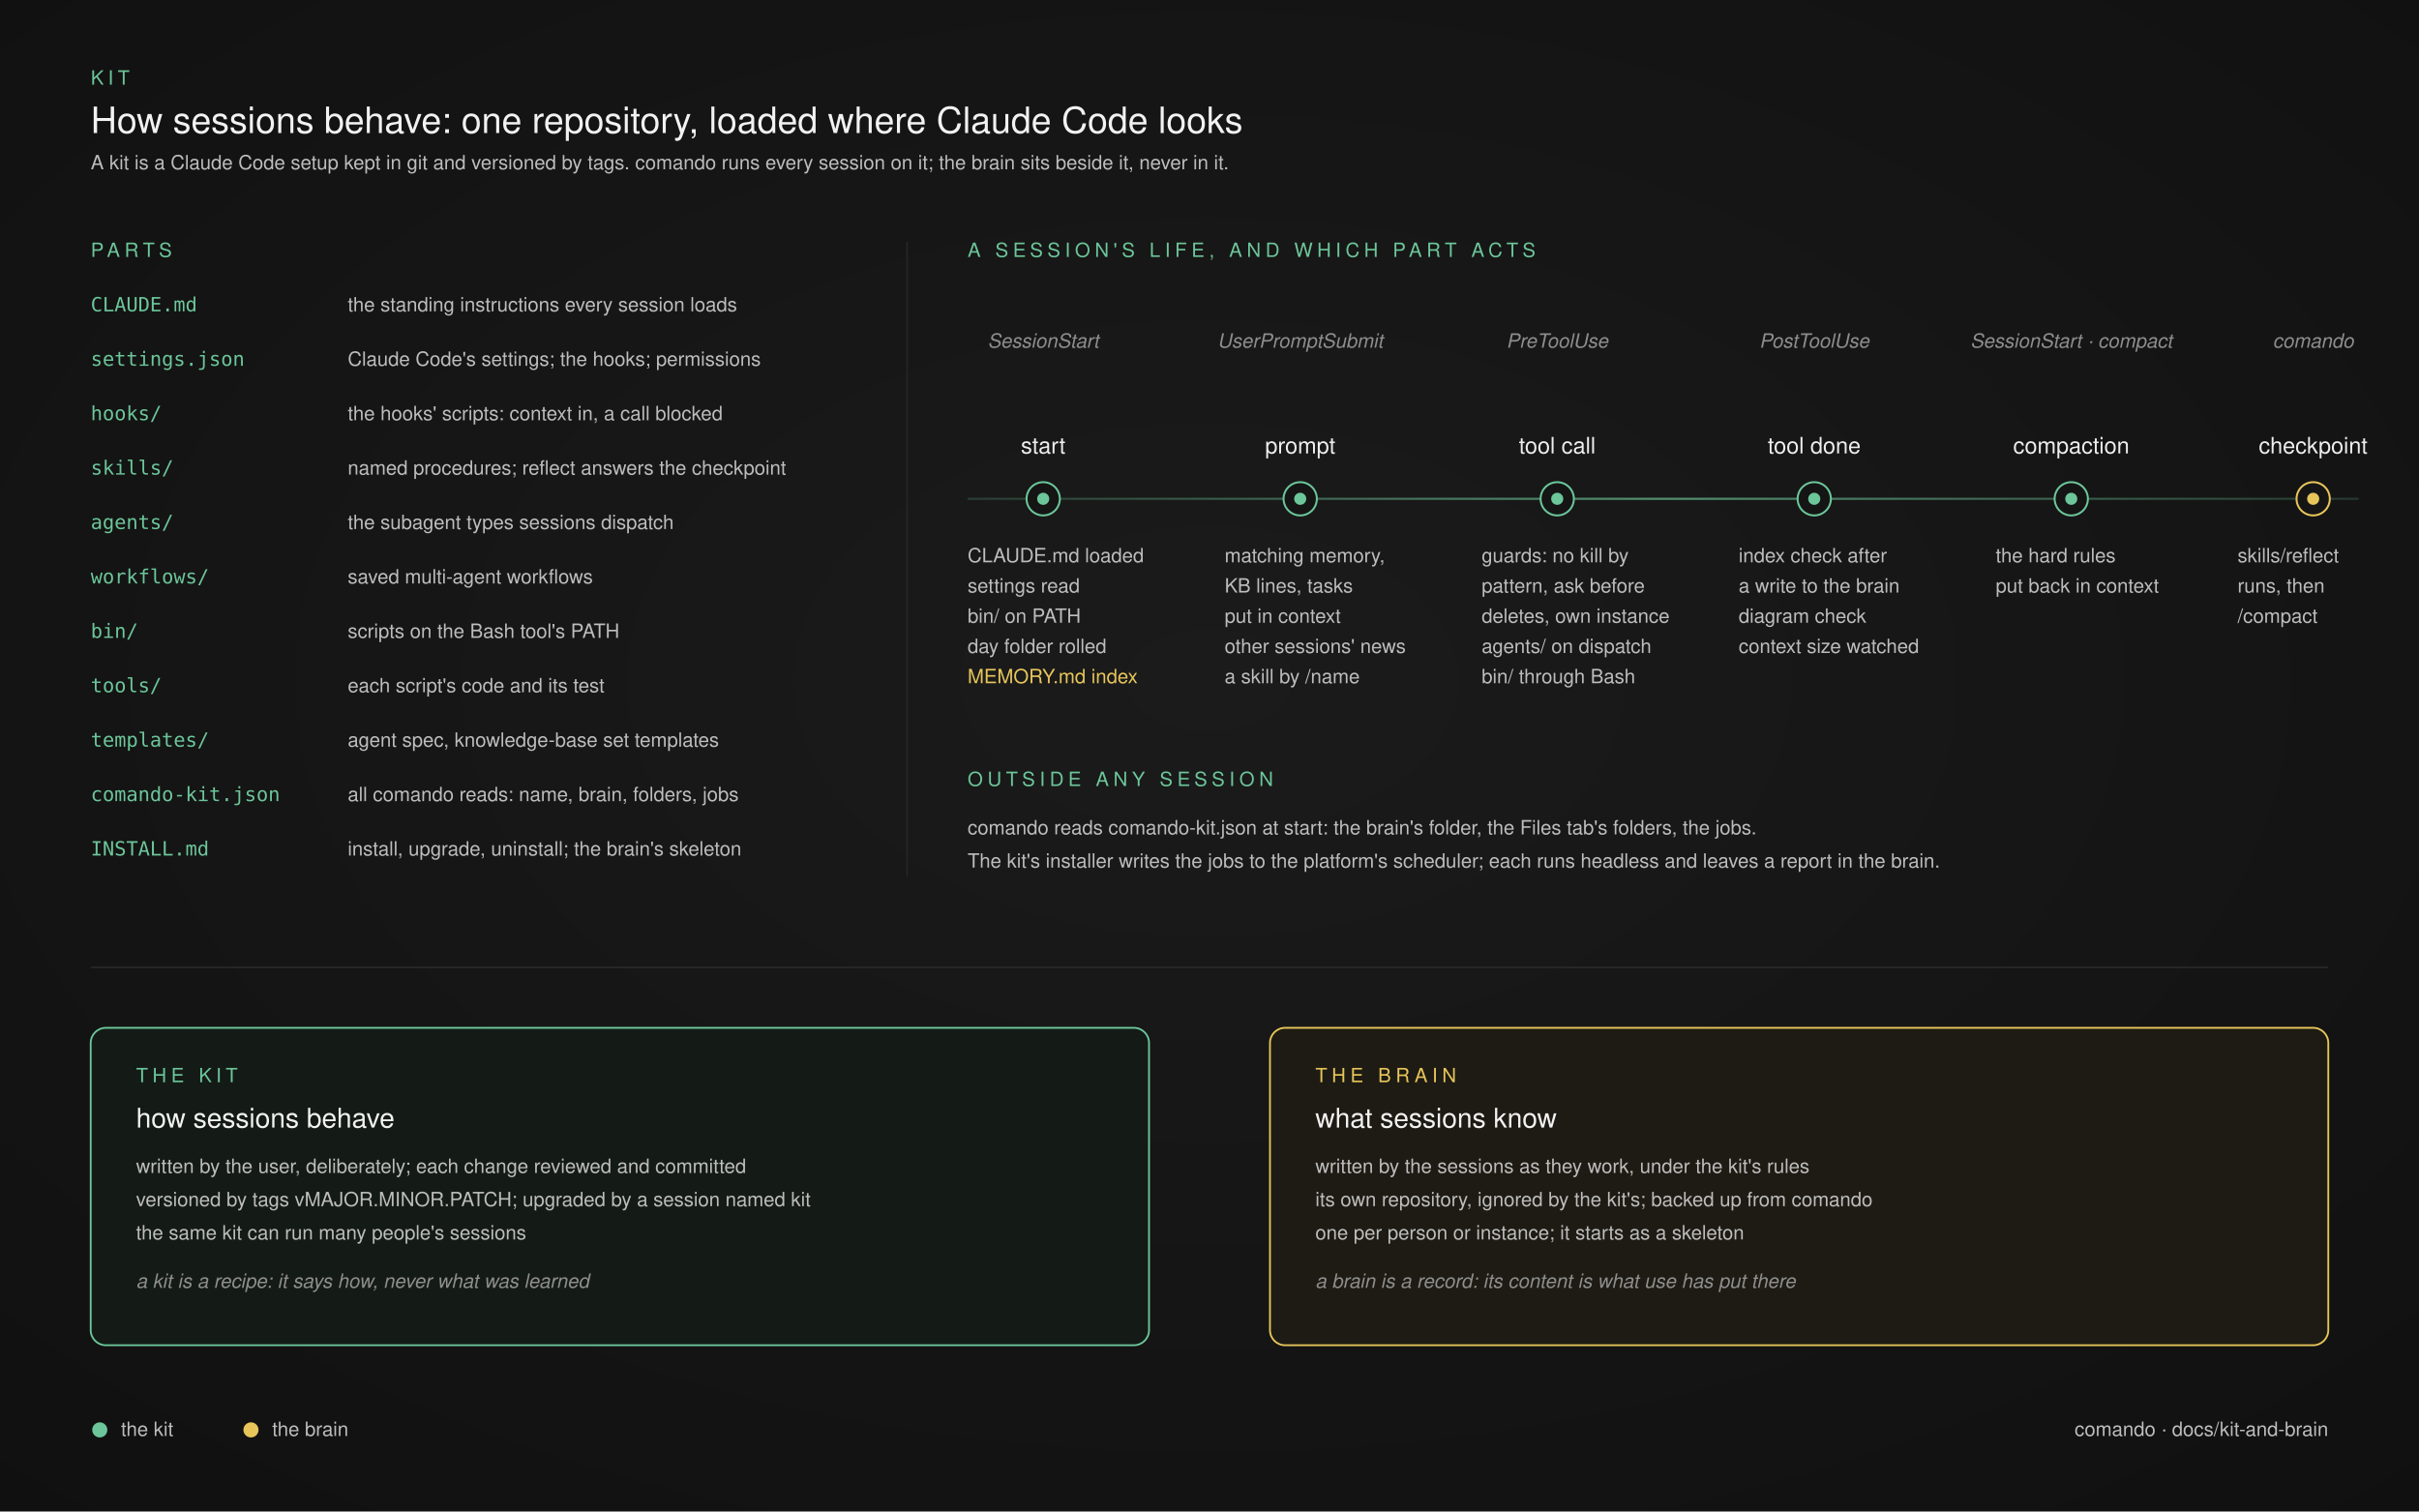
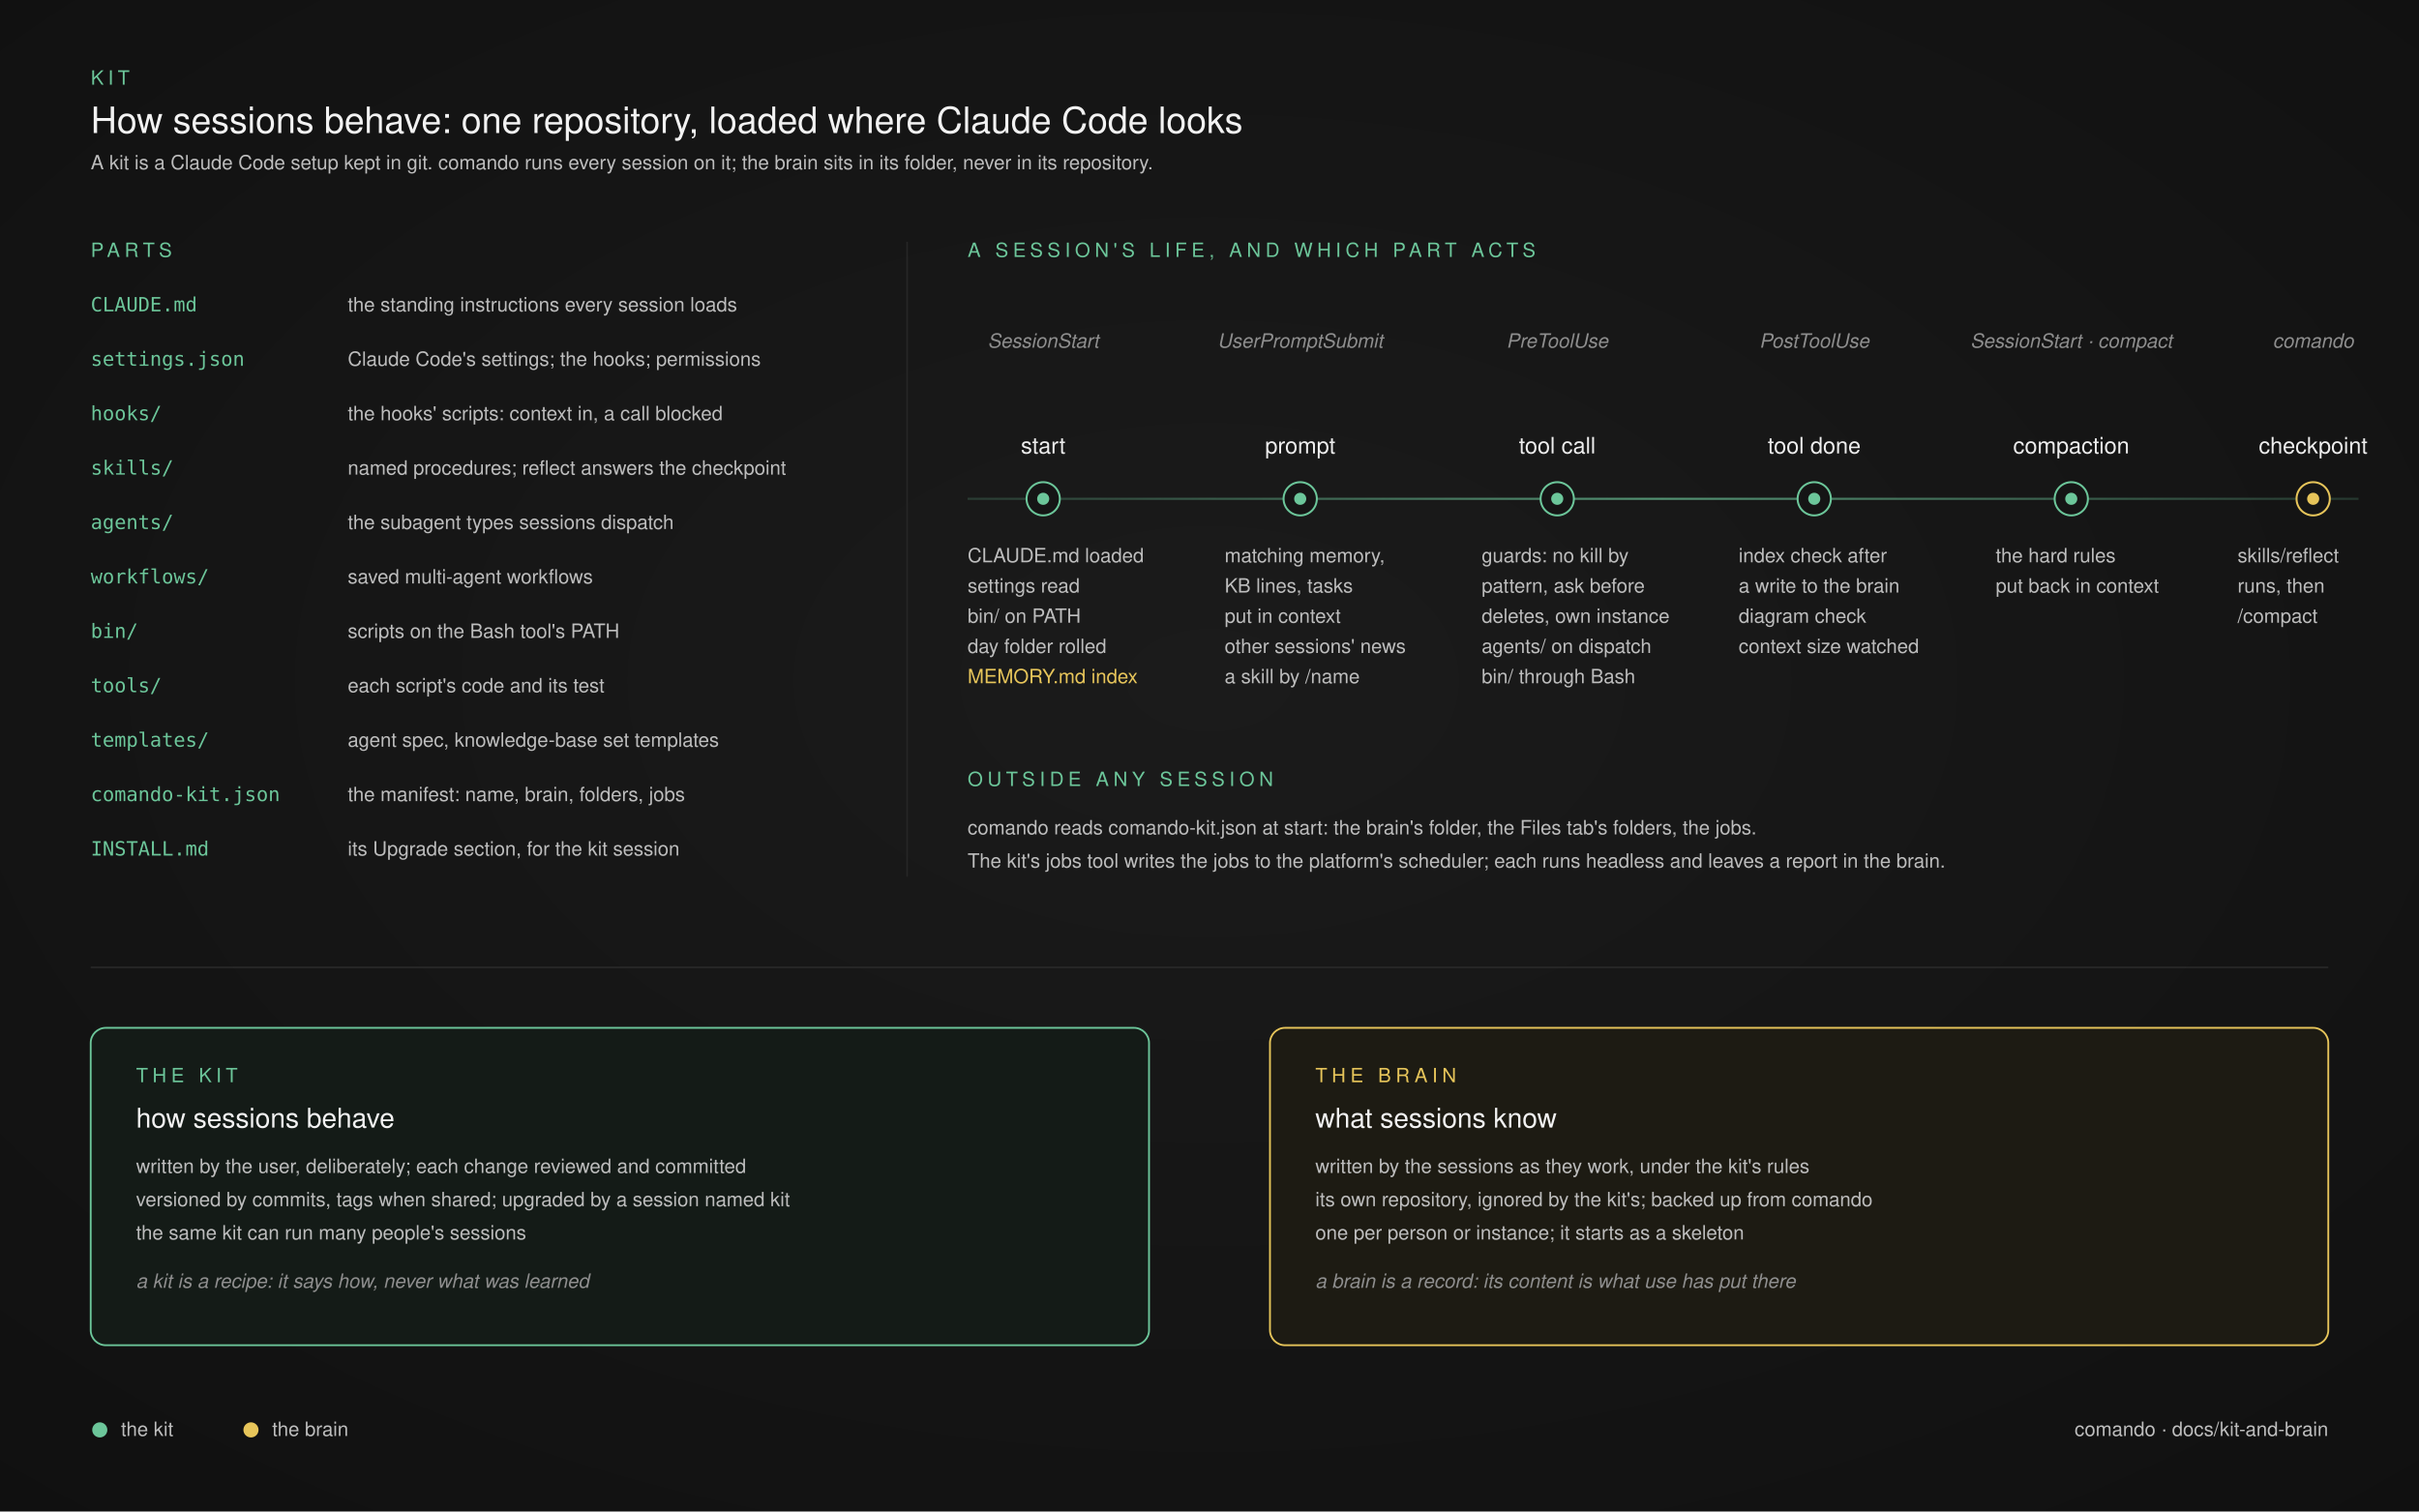
<svg xmlns="http://www.w3.org/2000/svg" width="1600" height="1000" viewBox="0 0 1600 1000" font-family="Helvetica Neue, Helvetica, Arial, sans-serif">
  <defs>
    <radialGradient id="bg" cx="50%" cy="45%" r="75%">
      <stop offset="0" stop-color="#1B1B1B" />
      <stop offset="1" stop-color="#101010" />
    </radialGradient>
    <linearGradient id="rail" gradientUnits="userSpaceOnUse" x1="640" y1="330" x2="1560" y2="330">
      <stop offset="0" stop-color="#6CC69A" stop-opacity=".2" />
      <stop offset=".5" stop-color="#6CC69A" stop-opacity=".7" />
      <stop offset="1" stop-color="#6CC69A" stop-opacity=".2" />
    </linearGradient>
    <style>
      .cap{font-size:13px;font-weight:500;letter-spacing:3px}
      .h{font-size:24px;font-weight:300;fill:#F2F2F2}
      .t{font-size:18px;font-weight:300;fill:#F2F2F2}
      .s{font-size:13px;font-weight:300;fill:#BDBDBD}
      .q{font-size:13px;font-weight:300;fill:#8E8E8E;font-style:italic}
      .m{font-family:Menlo, monospace;font-size:13px;fill:#6CC69A}
      .ev{font-size:15px;font-weight:400;fill:#EDEDED}
    </style>
  </defs>
  <rect width="1600" height="1000" fill="url(#bg)" />
  <text x="60" y="56" class="cap" fill="#6CC69A">KIT</text>
  <text x="60" y="88" class="h">How sessions behave: one repository, loaded where Claude Code looks</text>
-   <text x="60" y="112" class="s">A kit is a Claude Code setup kept in git and versioned by tags. comando runs every session on it; the brain sits beside it, never in it.</text>
+   <text x="60" y="112" class="s">A kit is a Claude Code setup kept in git. comando runs every session on it; the brain sits in its folder, never in its repository.</text>
  <text x="60" y="170" class="cap" fill="#6CC69A">PARTS</text>
  <g>
    <text x="60" y="206" class="m">CLAUDE.md</text>
    <text x="230" y="206" class="s">the standing instructions every session loads</text>
    <text x="60" y="242" class="m">settings.json</text>
    <text x="230" y="242" class="s">Claude Code's settings; the hooks; permissions</text>
    <text x="60" y="278" class="m">hooks/</text>
    <text x="230" y="278" class="s">the hooks' scripts: context in, a call blocked</text>
    <text x="60" y="314" class="m">skills/</text>
    <text x="230" y="314" class="s">named procedures; reflect answers the checkpoint</text>
    <text x="60" y="350" class="m">agents/</text>
    <text x="230" y="350" class="s">the subagent types sessions dispatch</text>
    <text x="60" y="386" class="m">workflows/</text>
    <text x="230" y="386" class="s">saved multi-agent workflows</text>
    <text x="60" y="422" class="m">bin/</text>
    <text x="230" y="422" class="s">scripts on the Bash tool's PATH</text>
    <text x="60" y="458" class="m">tools/</text>
    <text x="230" y="458" class="s">each script's code and its test</text>
    <text x="60" y="494" class="m">templates/</text>
    <text x="230" y="494" class="s">agent spec, knowledge-base set templates</text>
    <text x="60" y="530" class="m">comando-kit.json</text>
-     <text x="230" y="530" class="s">all comando reads: name, brain, folders, jobs</text>
+     <text x="230" y="530" class="s">the manifest: name, brain, folders, jobs</text>
    <text x="60" y="566" class="m">INSTALL.md</text>
-     <text x="230" y="566" class="s">install, upgrade, uninstall; the brain's skeleton</text>
+     <text x="230" y="566" class="s">its Upgrade section, for the kit session</text>
  </g>
  <line x1="600" y1="160" x2="600" y2="580" stroke="#262626" />
  <text x="640" y="170" class="cap" fill="#6CC69A">A SESSION'S LIFE, AND WHICH PART ACTS</text>
  <line x1="640" y1="330" x2="1560" y2="330" stroke="url(#rail)" stroke-width="1.4" />
  <g>
    <circle cx="690" cy="330" r="11" fill="#151515" stroke="#6CC69A" stroke-width="1.3" />
    <circle cx="690" cy="330" r="4" fill="#6CC69A" />
    <circle cx="860" cy="330" r="11" fill="#151515" stroke="#6CC69A" stroke-width="1.3" />
    <circle cx="860" cy="330" r="4" fill="#6CC69A" />
    <circle cx="1030" cy="330" r="11" fill="#151515" stroke="#6CC69A" stroke-width="1.3" />
    <circle cx="1030" cy="330" r="4" fill="#6CC69A" />
    <circle cx="1200" cy="330" r="11" fill="#151515" stroke="#6CC69A" stroke-width="1.3" />
    <circle cx="1200" cy="330" r="4" fill="#6CC69A" />
    <circle cx="1370" cy="330" r="11" fill="#151515" stroke="#6CC69A" stroke-width="1.3" />
    <circle cx="1370" cy="330" r="4" fill="#6CC69A" />
    <circle cx="1530" cy="330" r="11" fill="#151515" stroke="#E7C55A" stroke-width="1.3" />
    <circle cx="1530" cy="330" r="4" fill="#E7C55A" />
  </g>
  <g text-anchor="middle">
    <text x="690" y="300" class="ev">start</text>
    <text x="860" y="300" class="ev">prompt</text>
    <text x="1030" y="300" class="ev">tool call</text>
    <text x="1200" y="300" class="ev">tool done</text>
    <text x="1370" y="300" class="ev">compaction</text>
    <text x="1530" y="300" class="ev">checkpoint</text>
    <text x="690" y="230" class="q">SessionStart</text>
    <text x="860" y="230" class="q">UserPromptSubmit</text>
    <text x="1030" y="230" class="q">PreToolUse</text>
    <text x="1200" y="230" class="q">PostToolUse</text>
    <text x="1370" y="230" class="q">SessionStart · compact</text>
    <text x="1530" y="230" class="q">comando</text>
  </g>
  <g class="s">
    <text x="640" y="372">CLAUDE.md loaded</text>
    <text x="640" y="392">settings read</text>
    <text x="640" y="412">bin/ on PATH</text>
    <text x="640" y="432">day folder rolled</text>
    <text x="640" y="452" fill="#E7C55A">MEMORY.md index</text>
    <text x="810" y="372">matching memory,</text>
    <text x="810" y="392">KB lines, tasks</text>
    <text x="810" y="412">put in context</text>
    <text x="810" y="432">other sessions' news</text>
    <text x="810" y="452">a skill by /name</text>
    <text x="980" y="372">guards: no kill by</text>
    <text x="980" y="392">pattern, ask before</text>
    <text x="980" y="412">deletes, own instance</text>
    <text x="980" y="432">agents/ on dispatch</text>
    <text x="980" y="452">bin/ through Bash</text>
    <text x="1150" y="372">index check after</text>
    <text x="1150" y="392">a write to the brain</text>
    <text x="1150" y="412">diagram check</text>
    <text x="1150" y="432">context size watched</text>
    <text x="1320" y="372">the hard rules</text>
    <text x="1320" y="392">put back in context</text>
    <text x="1480" y="372">skills/reflect</text>
    <text x="1480" y="392">runs, then</text>
    <text x="1480" y="412">/compact</text>
  </g>
  <text x="640" y="520" class="cap" fill="#6CC69A">OUTSIDE ANY SESSION</text>
  <g class="s">
    <text x="640" y="552">comando reads comando-kit.json at start: the brain's folder, the Files tab's folders, the jobs.</text>
-     <text x="640" y="574">The kit's installer writes the jobs to the platform's scheduler; each runs headless and leaves a report in the brain.</text>
+     <text x="640" y="574">The kit's jobs tool writes the jobs to the platform's scheduler; each runs headless and leaves a report in the brain.</text>
  </g>
  <line x1="60" y1="640" x2="1540" y2="640" stroke="#2A2A2A" />
  <g>
    <rect x="60" y="680" width="700" height="210" rx="10" fill="#141B17" stroke="#6CC69A" stroke-width="1.2" />
    <text x="90" y="716" class="cap" fill="#6CC69A">THE KIT</text>
    <text x="90" y="746" class="t">how sessions behave</text>
    <text x="90" y="776" class="s">written by the user, deliberately; each change reviewed and committed</text>
-     <text x="90" y="798" class="s">versioned by tags vMAJOR.MINOR.PATCH; upgraded by a session named kit</text>
+     <text x="90" y="798" class="s">versioned by commits, tags when shared; upgraded by a session named kit</text>
    <text x="90" y="820" class="s">the same kit can run many people's sessions</text>
    <text x="90" y="852" class="q">a kit is a recipe: it says how, never what was learned</text>
    <rect x="840" y="680" width="700" height="210" rx="10" fill="#1D1B13" stroke="#E7C55A" stroke-width="1.2" />
    <text x="870" y="716" class="cap" fill="#E7C55A">THE BRAIN</text>
    <text x="870" y="746" class="t">what sessions know</text>
    <text x="870" y="776" class="s">written by the sessions as they work, under the kit's rules</text>
    <text x="870" y="798" class="s">its own repository, ignored by the kit's; backed up from comando</text>
    <text x="870" y="820" class="s">one per person or instance; it starts as a skeleton</text>
    <text x="870" y="852" class="q">a brain is a record: its content is what use has put there</text>
  </g>
  <g class="s">
    <circle cx="66" cy="946" r="5" fill="#6CC69A" />
    <text x="80" y="950">the kit</text>
    <circle cx="166" cy="946" r="5" fill="#E7C55A" />
    <text x="180" y="950">the brain</text>
    <text x="1540" y="950" text-anchor="end">comando · docs/kit-and-brain</text>
  </g>
</svg>
